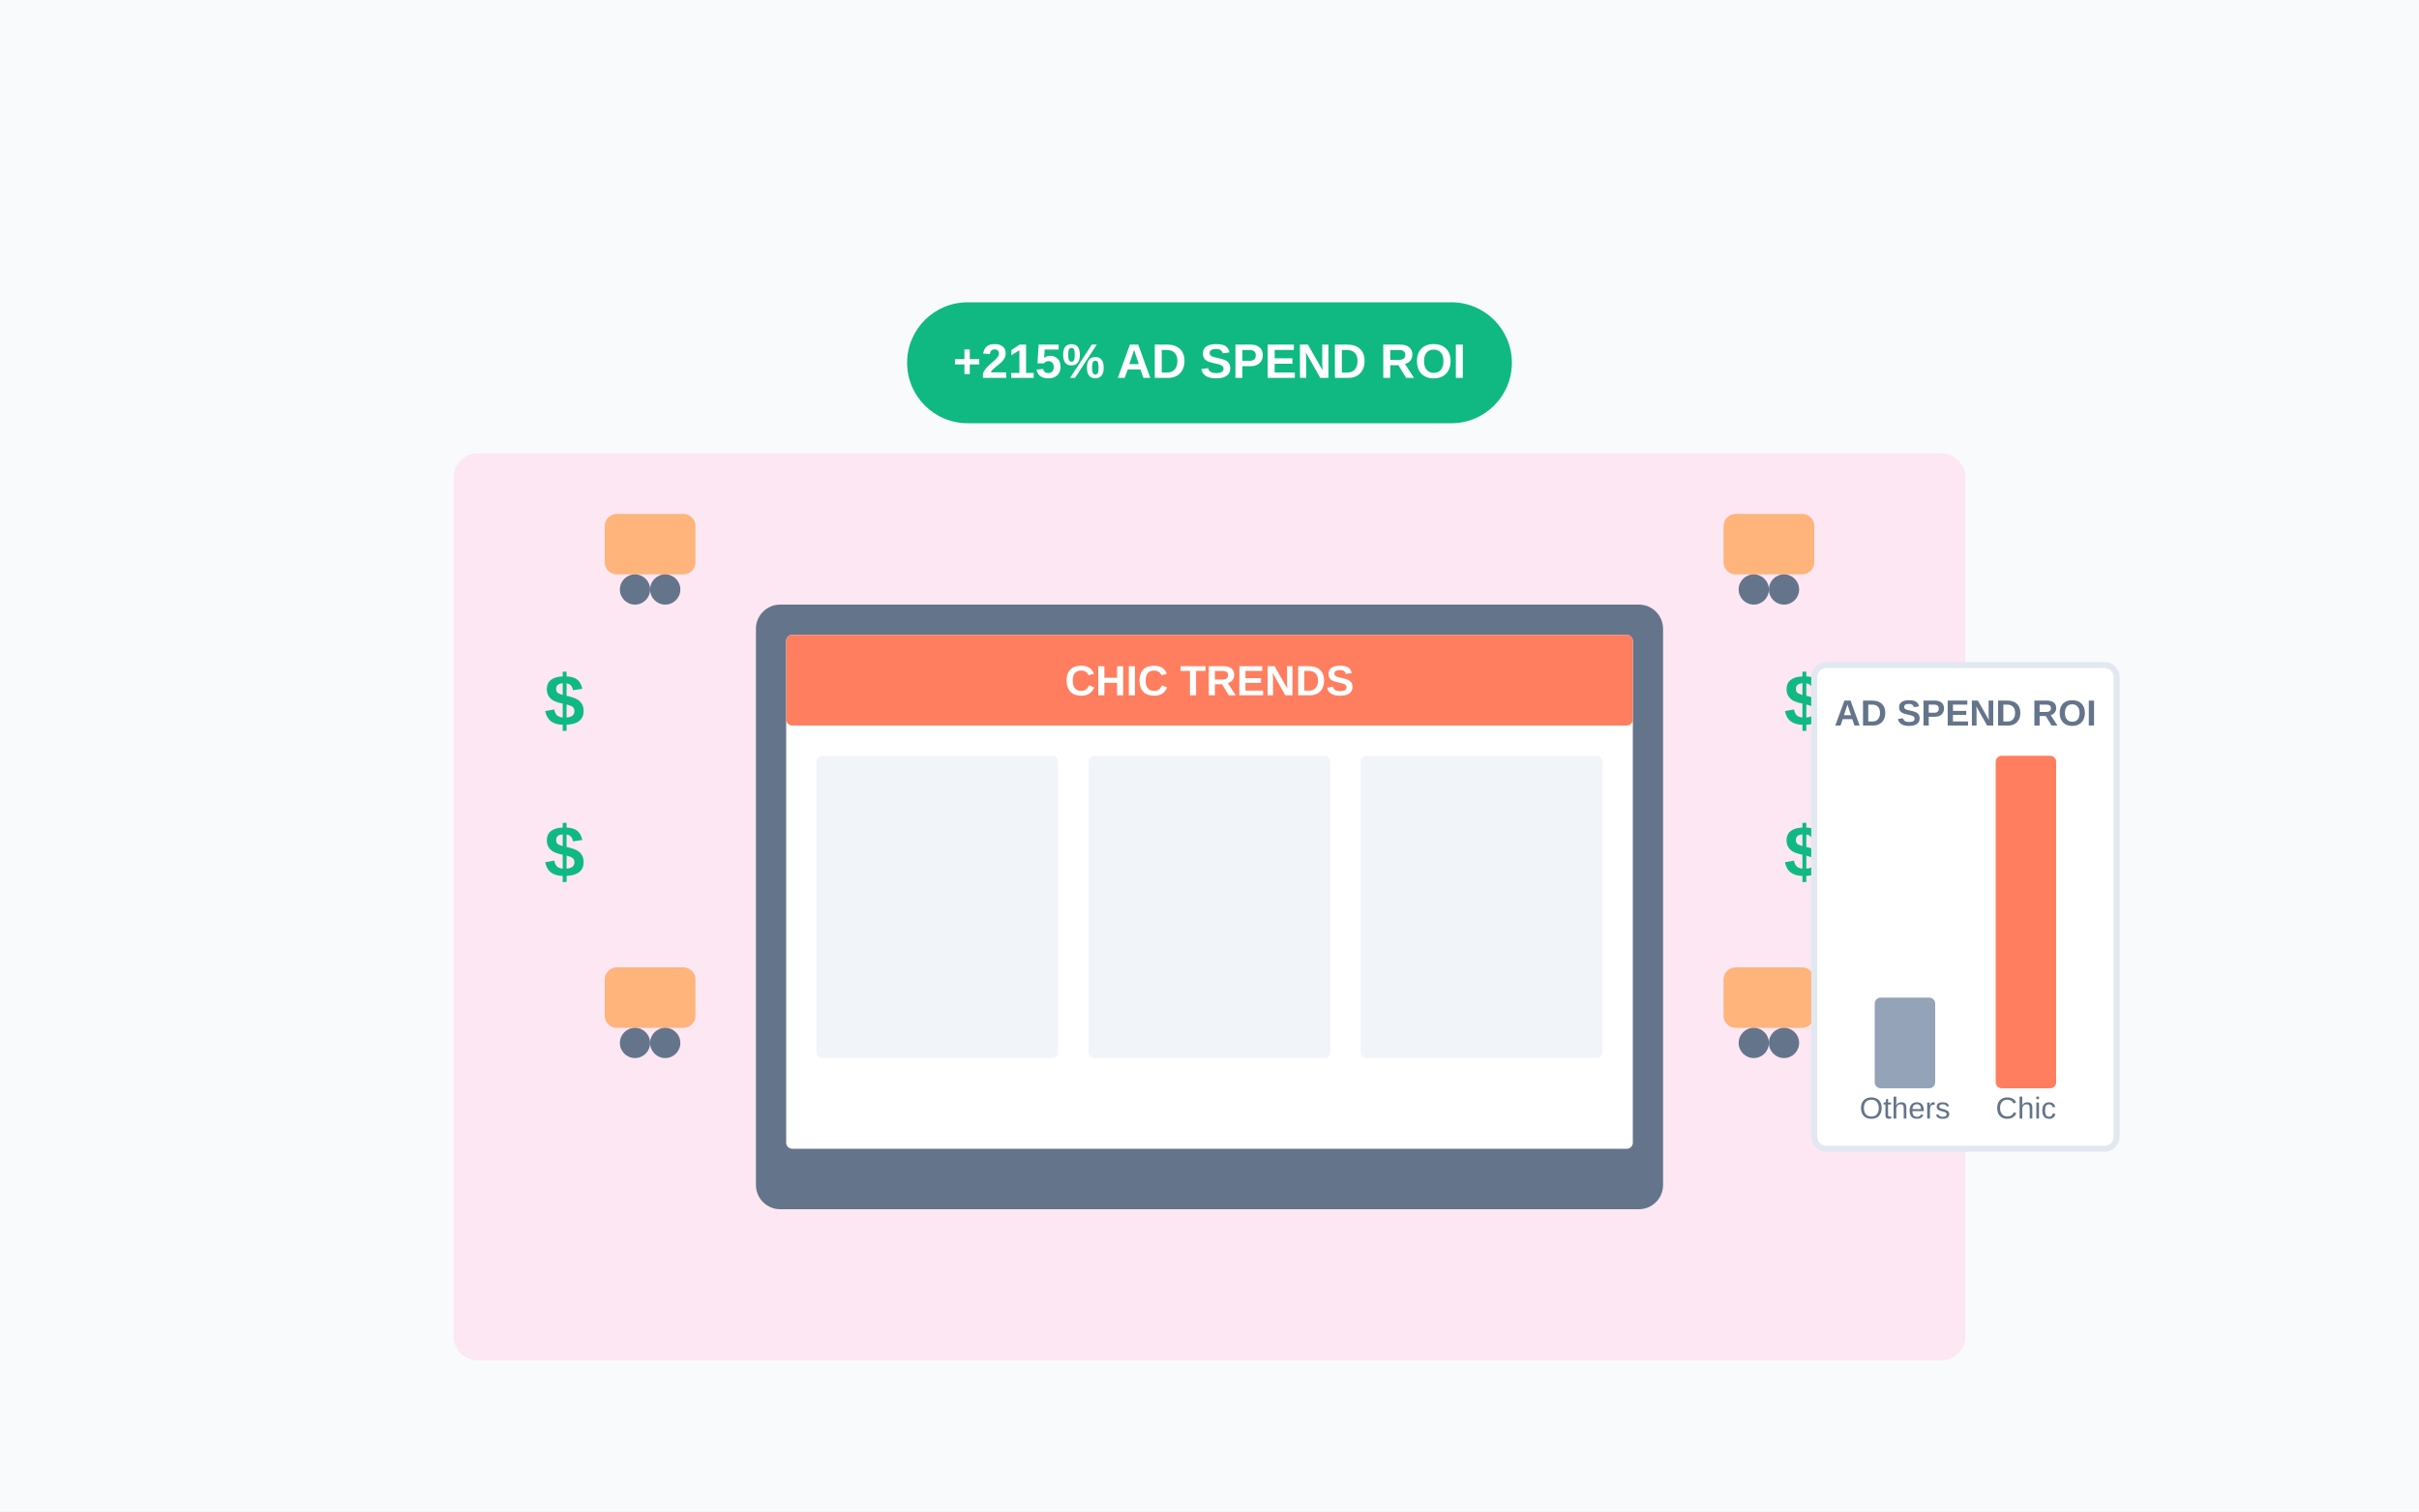
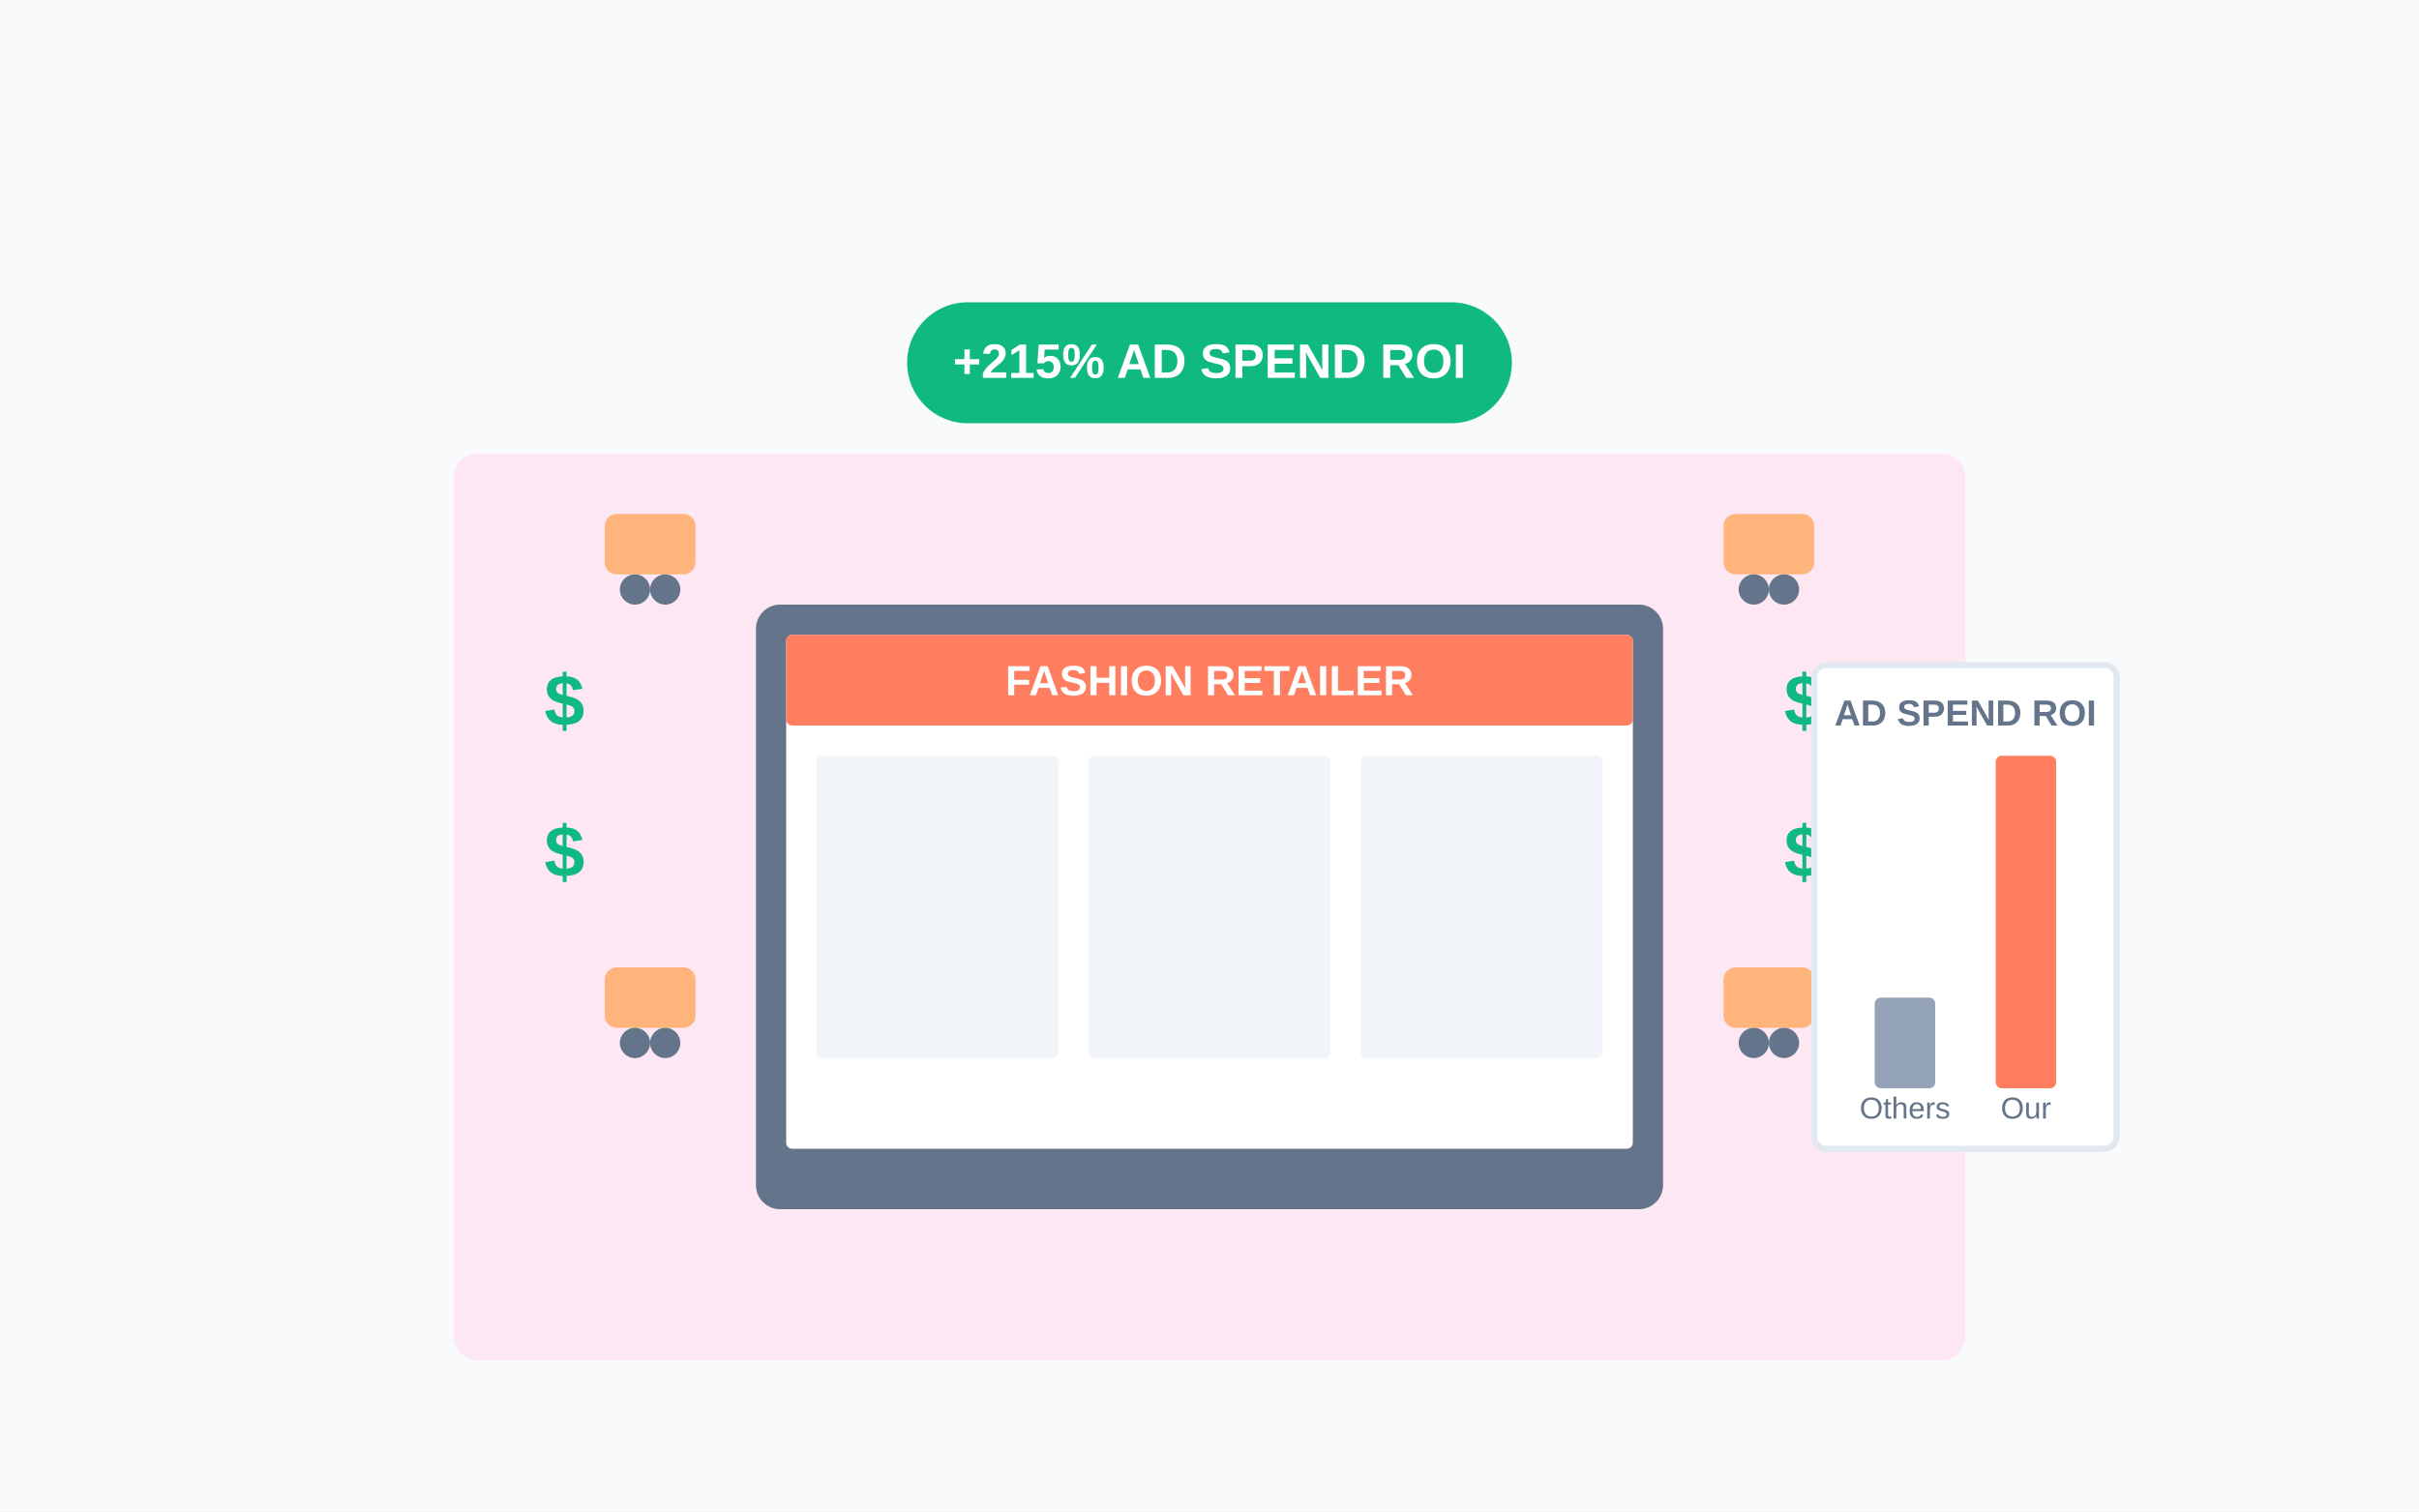
<svg xmlns="http://www.w3.org/2000/svg" width="800" height="500" viewBox="0 0 800 500" fill="none">
  <rect width="800" height="500" fill="#F8FAFC" />
  <rect x="150" y="150" width="500" height="300" rx="8" fill="#FCE7F3" />
  <rect x="250" y="200" width="300" height="200" rx="8" fill="#64748B" />
  <rect x="260" y="210" width="280" height="170" rx="2" fill="white" />
  <rect x="260" y="210" width="280" height="30" rx="2" fill="#FF7E5F" />
-   <text x="400" y="230" font-family="Arial" font-size="14" font-weight="bold" fill="white" text-anchor="middle">CHIC TRENDS</text>
+   <text x="400" y="230" font-family="Arial" font-size="14" font-weight="bold" fill="white" text-anchor="middle">FASHION RETAILER</text>
  <rect x="270" y="250" width="80" height="100" rx="2" fill="#F1F5F9" />
  <rect x="360" y="250" width="80" height="100" rx="2" fill="#F1F5F9" />
  <rect x="450" y="250" width="80" height="100" rx="2" fill="#F1F5F9" />
  <rect x="200" y="170" width="30" height="20" rx="4" fill="#FEB47B" />
  <circle cx="210" cy="195" r="5" fill="#64748B" />
  <circle cx="220" cy="195" r="5" fill="#64748B" />
  <rect x="570" y="170" width="30" height="20" rx="4" fill="#FEB47B" />
  <circle cx="580" cy="195" r="5" fill="#64748B" />
  <circle cx="590" cy="195" r="5" fill="#64748B" />
  <rect x="570" y="320" width="30" height="20" rx="4" fill="#FEB47B" />
  <circle cx="580" cy="345" r="5" fill="#64748B" />
  <circle cx="590" cy="345" r="5" fill="#64748B" />
  <rect x="200" y="320" width="30" height="20" rx="4" fill="#FEB47B" />
  <circle cx="210" cy="345" r="5" fill="#64748B" />
  <circle cx="220" cy="345" r="5" fill="#64748B" />
  <text x="180" y="240" font-family="Arial" font-size="24" font-weight="bold" fill="#10B981">$</text>
  <text x="590" y="240" font-family="Arial" font-size="24" font-weight="bold" fill="#10B981">$</text>
  <text x="180" y="290" font-family="Arial" font-size="24" font-weight="bold" fill="#10B981">$</text>
  <text x="590" y="290" font-family="Arial" font-size="24" font-weight="bold" fill="#10B981">$</text>
  <rect x="600" y="220" width="100" height="160" rx="4" fill="white" stroke="#E2E8F0" stroke-width="2" />
  <text x="650" y="240" font-family="Arial" font-size="12" font-weight="bold" fill="#64748B" text-anchor="middle">AD SPEND ROI</text>
  <rect x="620" y="330" width="20" height="30" rx="2" fill="#94A3B8" />
  <text x="630" y="370" font-family="Arial" font-size="10" fill="#64748B" text-anchor="middle">Others</text>
  <rect x="660" y="250" width="20" height="110" rx="2" fill="#FF7E5F" />
-   <text x="670" y="370" font-family="Arial" font-size="10" fill="#64748B" text-anchor="middle">Chic</text>
+   <text x="670" y="370" font-family="Arial" font-size="10" fill="#64748B" text-anchor="middle">Our</text>
  <rect x="300" y="100" width="200" height="40" rx="20" fill="#10B981" />
  <text x="400" y="125" font-family="Arial" font-size="16" font-weight="bold" fill="white" text-anchor="middle">+215% AD SPEND ROI</text>
</svg>
